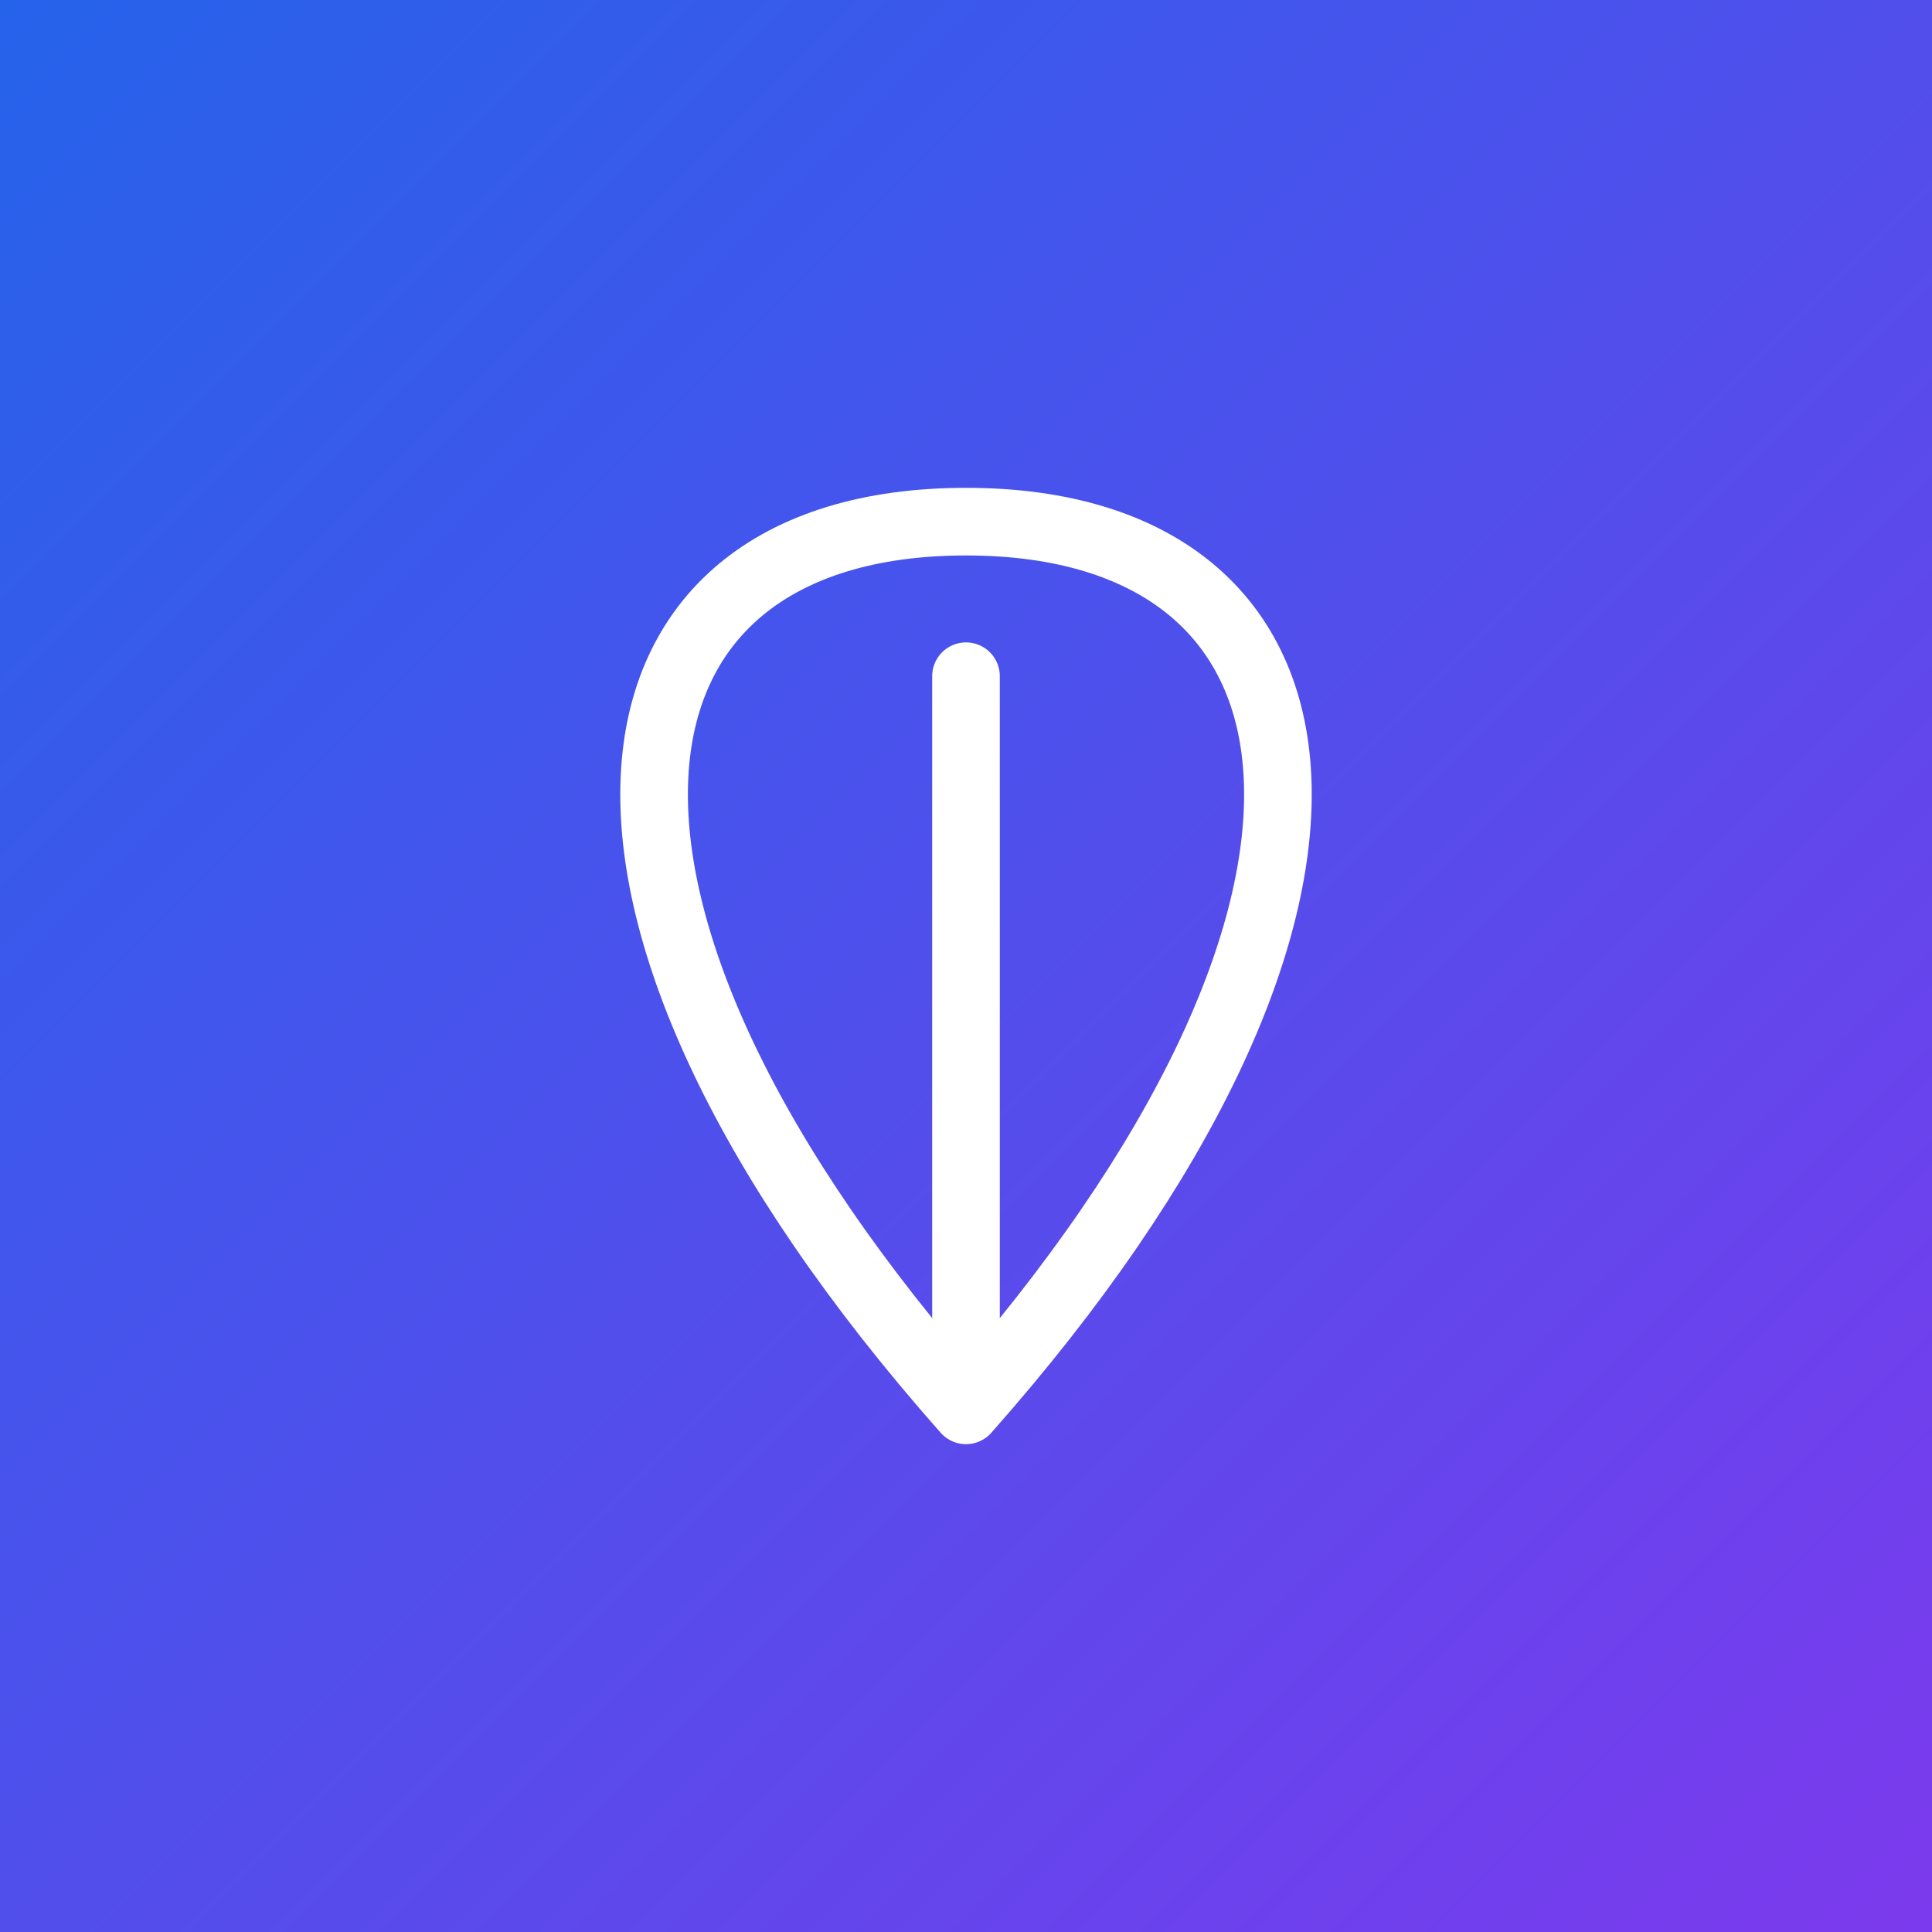
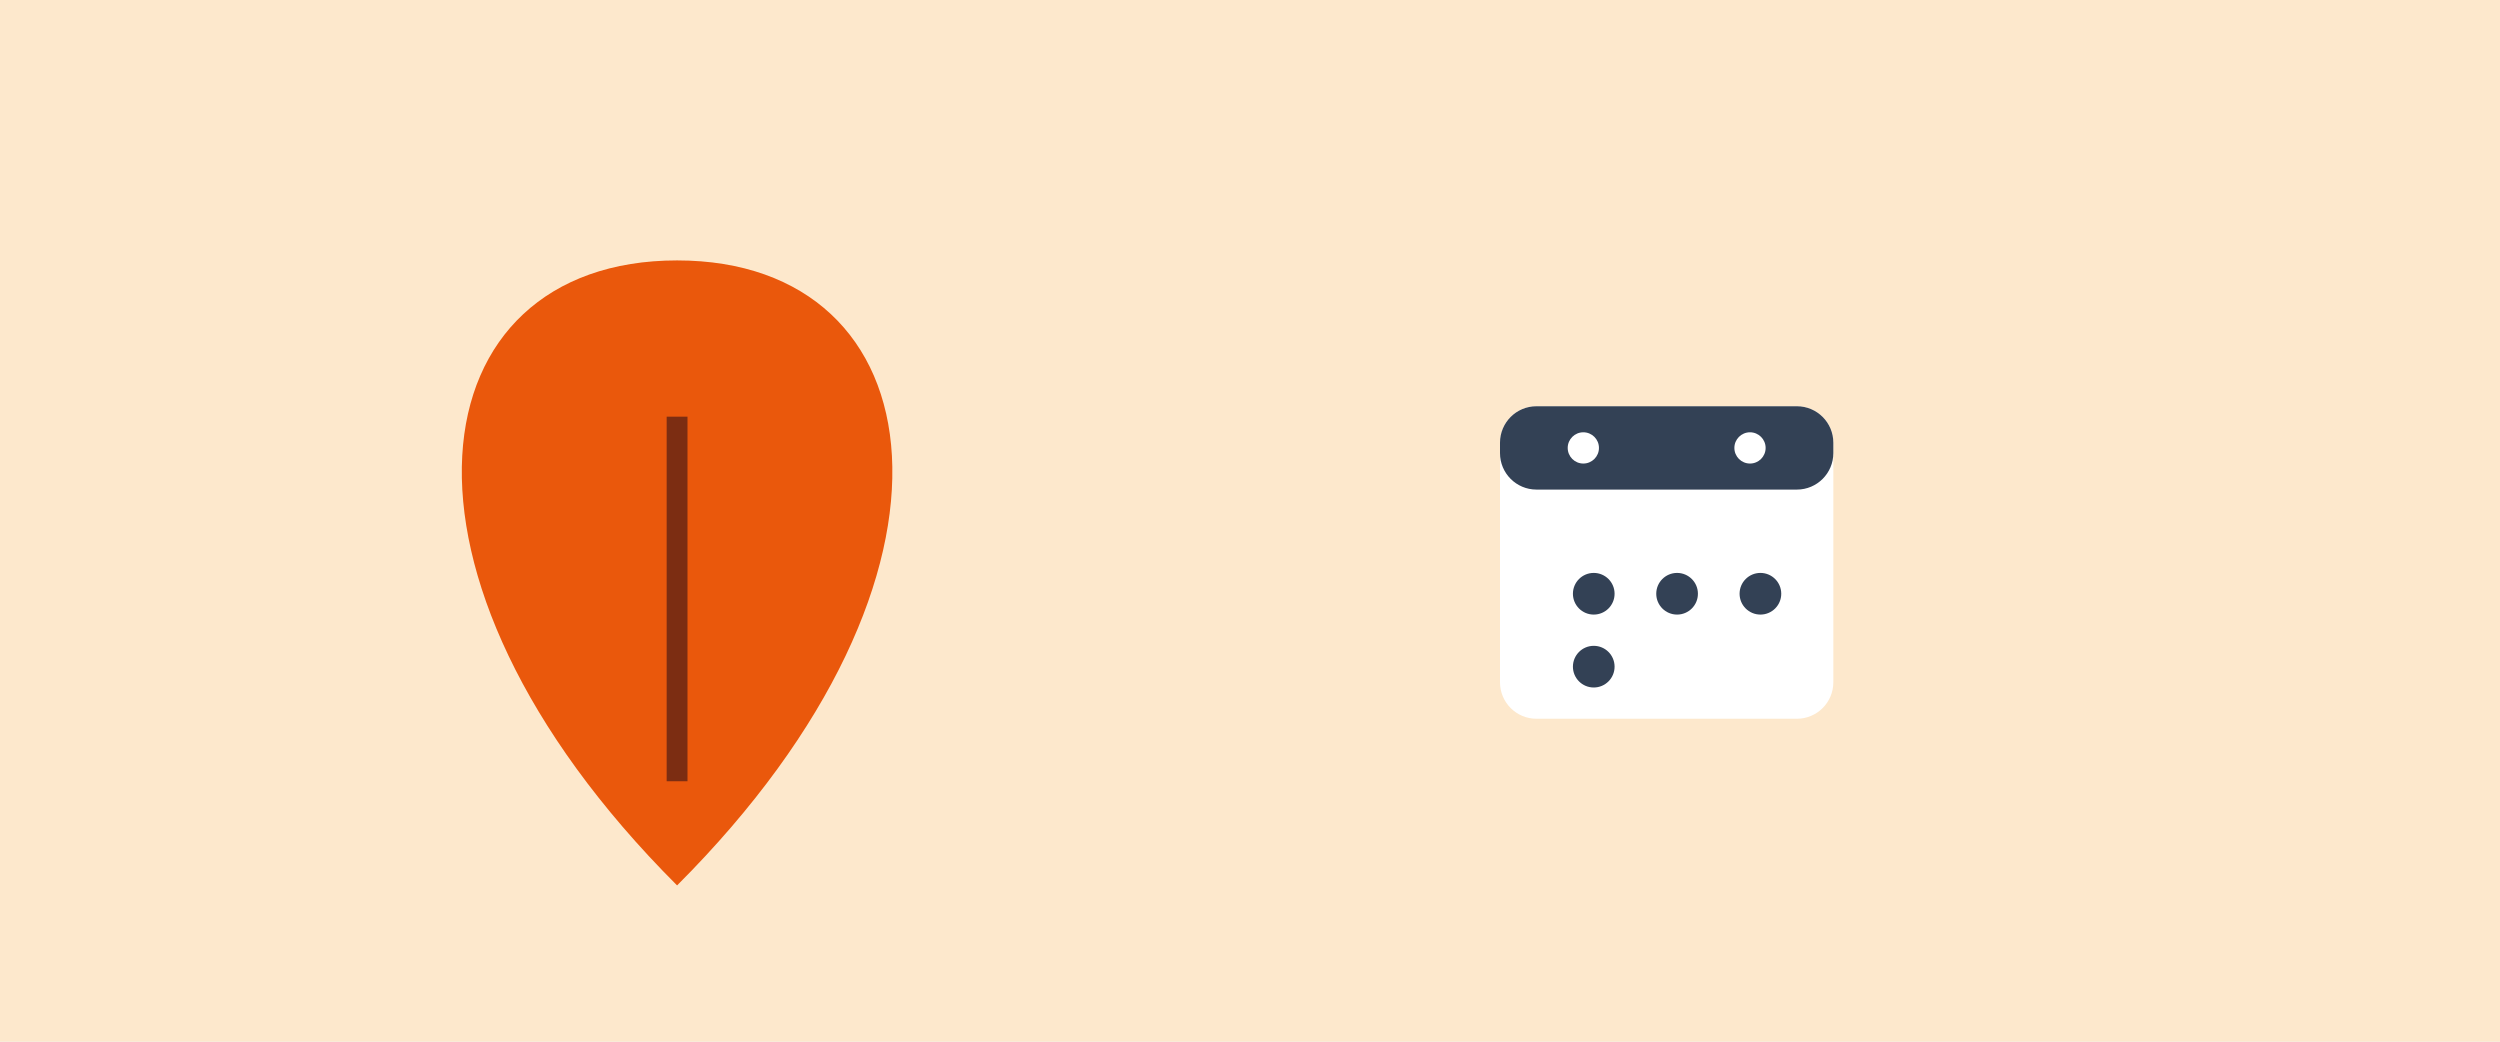
- <svg xmlns="http://www.w3.org/2000/svg" viewBox="0 0 200 200" role="img" aria-label="Vacances de la Toussaint en prépa">
-   <defs>
-     <linearGradient id="g" x1="0" y1="0" x2="1" y2="1">
-       <stop offset="0" stop-color="#2563eb" />
-       <stop offset="1" stop-color="#7c3aed" />
-     </linearGradient>
-   </defs>
-   <rect width="200" height="200" fill="url(#g)" />
-   <g transform="translate(100 100)">
-     <path d="M 0 -46 C 40 -46 46 -6 0 46 C -46 -6 -40 -46 0 -46 Z" fill="none" stroke="#ffffff" stroke-width="7" stroke-linecap="round" stroke-linejoin="round" />
-     <line x1="0" y1="-30" x2="0" y2="40" fill="none" stroke="#ffffff" stroke-width="7" stroke-linecap="round" stroke-linejoin="round" />
-   </g>
+ <svg xmlns="http://www.w3.org/2000/svg" viewBox="0 0 480 200" role="img" aria-label="Vacances de la Toussaint en prépa">
+   <rect width="480" height="200" fill="#fde8cc" />
+   <path d="M 130 50 C 180 50 190 110 130 170 C 70 110 80 50 130 50 Z" fill="#ea580c" />
+   <line x1="130" y1="80" x2="130" y2="150" stroke="#7c2d12" stroke-width="4" />
+   <rect x="288.0" y="78.0" width="64" height="60" rx="7" fill="#ffffff" />
+   <rect x="288.0" y="78.0" width="64" height="16" rx="7" fill="#334155" />
+   <circle cx="304.0" cy="86.0" r="3" fill="#ffffff" />
+   <circle cx="336.0" cy="86.0" r="3" fill="#ffffff" />
+   <circle cx="306" cy="114" r="4" fill="#334155" />
+   <circle cx="322" cy="114" r="4" fill="#334155" />
+   <circle cx="338" cy="114" r="4" fill="#334155" />
+   <circle cx="306" cy="128" r="4" fill="#334155" />
</svg>
